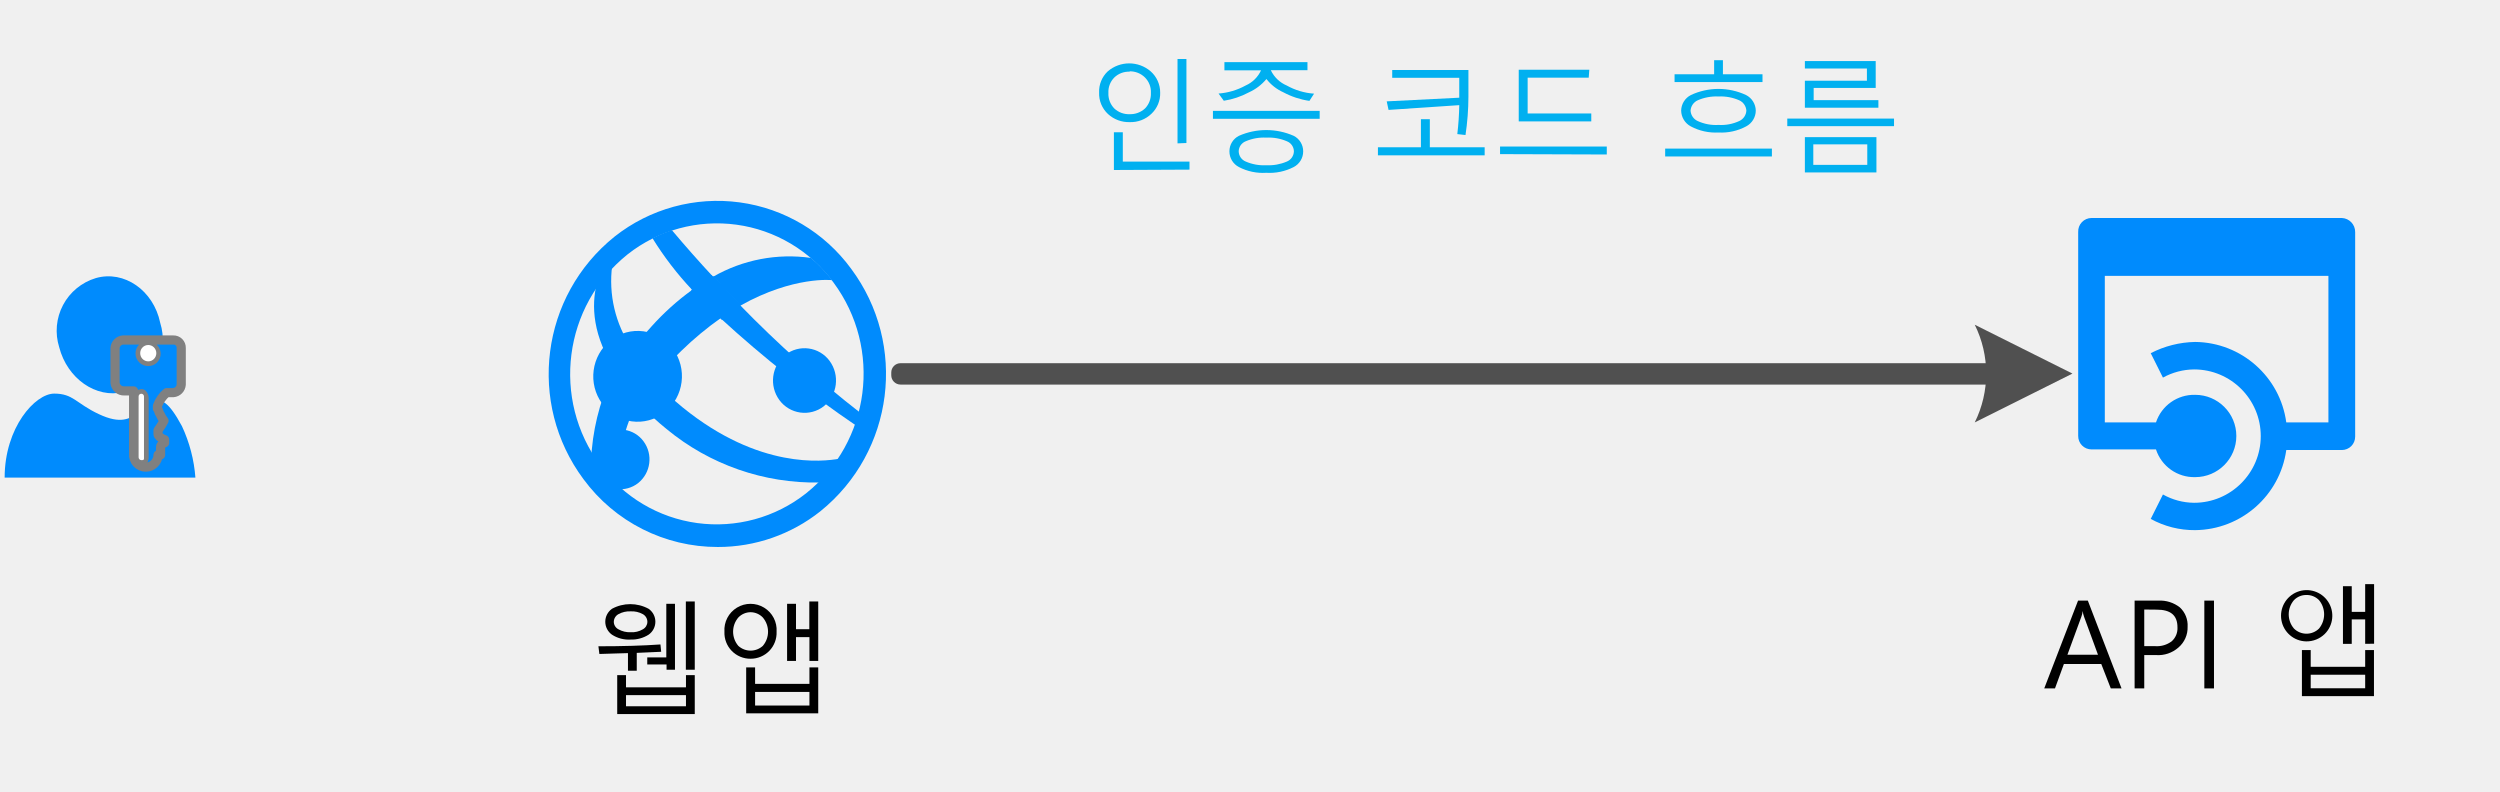
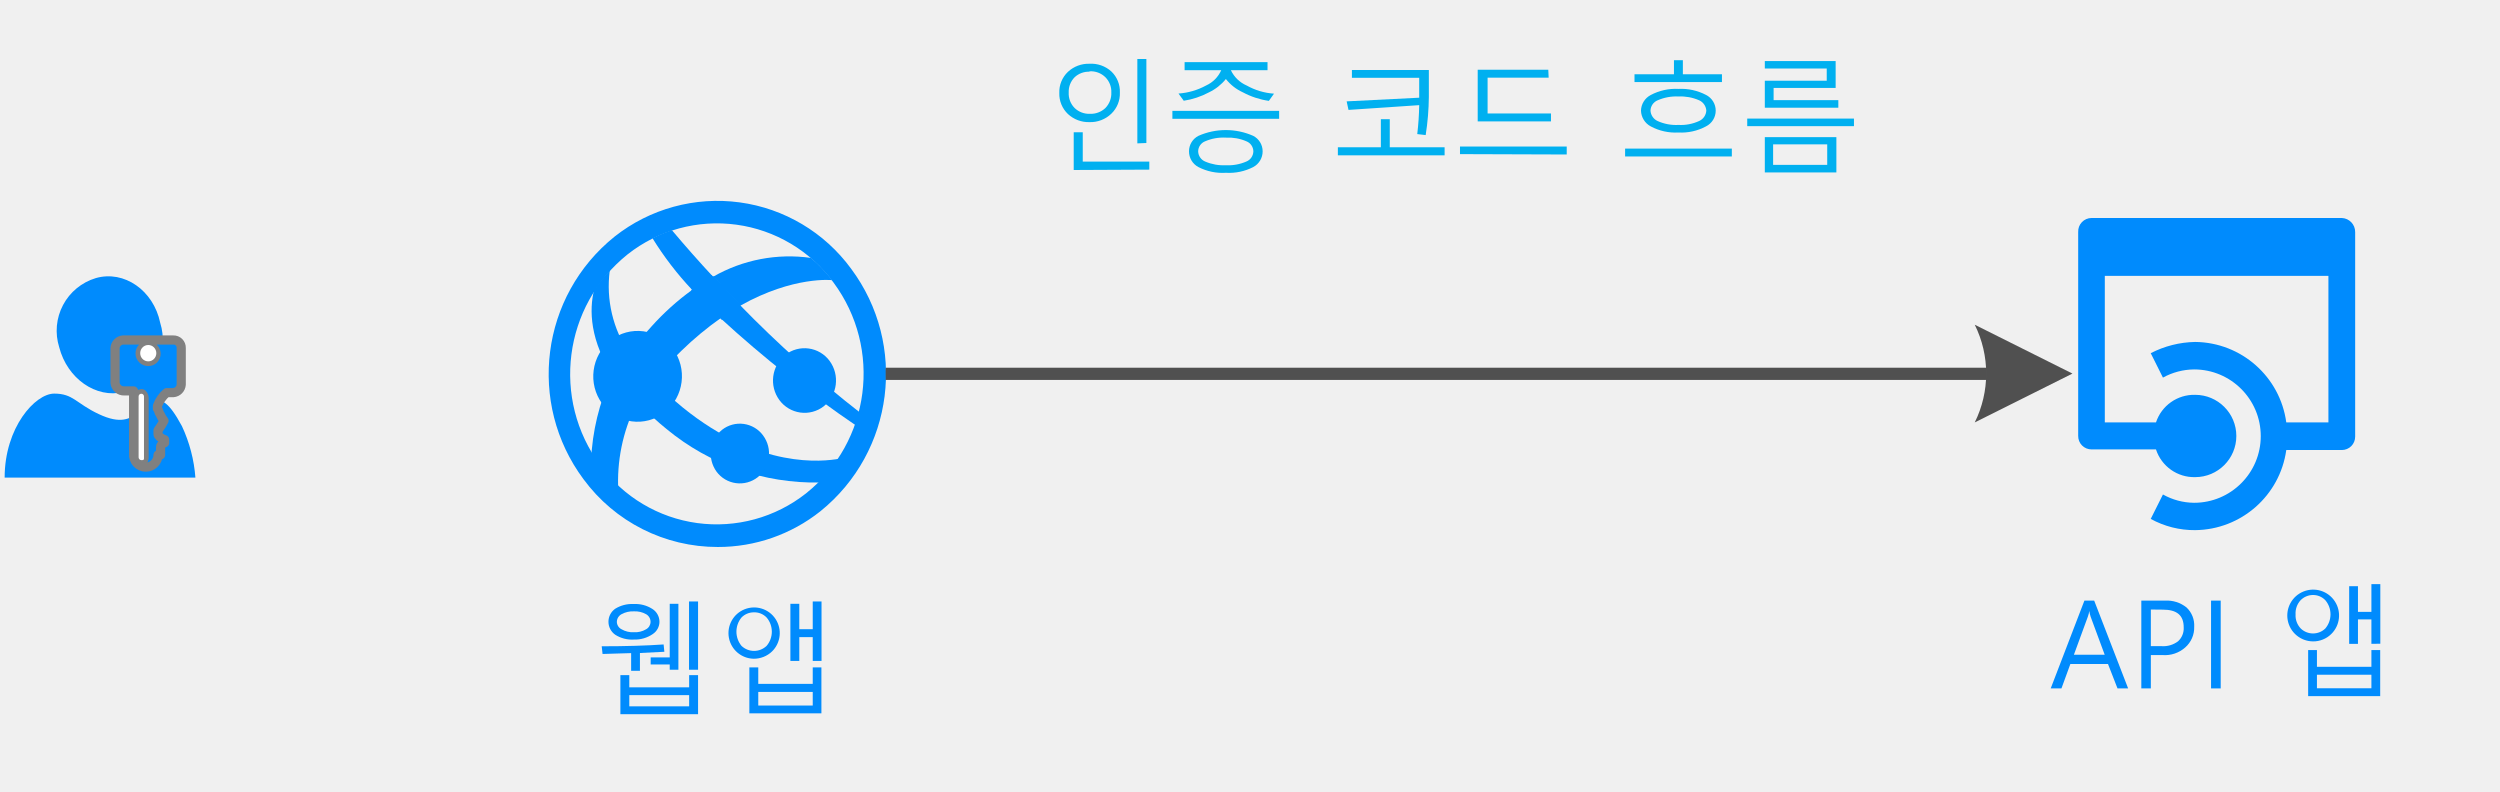
- <svg xmlns="http://www.w3.org/2000/svg" width="204.71" height="64.78" viewBox="0 0 204.71 64.78">
-   <path d="M191.76,17.85h-20.5A1.1,1.1,0,0,0,170.17,19V35.7a1.09,1.09,0,0,0,1.09,1.1h5.28a3.29,3.29,0,0,0,3.21,2.27,3.37,3.37,0,0,0,0-6.74,3.29,3.29,0,0,0-3.21,2.26h-4.19v-12h18.31v12h-3.45A7.61,7.61,0,0,0,179.75,28a8.25,8.25,0,0,0-3.64.92l1,2a5.39,5.39,0,0,1,2.55-.67,5.46,5.46,0,0,1,0,10.92,5.28,5.28,0,0,1-2.55-.68l-1,2a7.4,7.4,0,0,0,3.64.92,7.61,7.61,0,0,0,7.46-6.56h4.55a1.09,1.09,0,0,0,1.09-1.1V19A1.14,1.14,0,0,0,191.76,17.85Z" fill="#008bfd" fill-rule="evenodd" />
-   <path d="M161.7,26.59l8,4-8,4a9,9,0,0,0,0-8" fill="#505050" fill-rule="evenodd" />
-   <path d="M7.85,22.77a4.5,4.5,0,0,0-3,5.67c.66,2.55,3,4.21,5.27,3.66a4.49,4.49,0,0,0,3-5.66C12.57,23.77,10.16,22.11,7.85,22.77Z" fill="#008bfd" fill-rule="evenodd" />
-   <path d="M12.79,32.79c-.44,0-.88.77-1.54,1.11s-1.32.88-3.18,0S6,32.23,4.44,32.23.38,35,.38,39.11H16a12.05,12.05,0,0,0-1.1-4.21C13.77,32.79,13.23,32.79,12.79,32.79Z" fill="#008bfd" fill-rule="evenodd" />
-   <path d="M14.19,27.84H10.07a.71.71,0,0,0-.65.66v2.85a.73.73,0,0,0,.76.66h.76v5.15a1,1,0,0,0,1,1.09,1,1,0,0,0,1-1h.21v-.66c0-.22.33-.33.33-.33V36c-.33-.11-.54-.33-.54-.44v-.32L13.1,35a3.53,3.53,0,0,0,.33-.55,2.4,2.4,0,0,1-.33-.55c-.1-.11-.1-.33-.21-.44v-.22a2.52,2.52,0,0,1,.76-1.09h.54a.71.71,0,0,0,.65-.66v-3A.63.63,0,0,0,14.19,27.84ZM11.8,37.38c0,.22,0,.33-.21.33s-.22-.22-.22-.33V32.56c0-.22.11-.33.22-.33s.21.22.21.33Zm.33-7.78a.66.66,0,0,1,0-1.32.71.71,0,0,1,.65.66A.63.63,0,0,1,12.13,29.6Z" fill="#008bfd" stroke="gray" stroke-linecap="round" stroke-linejoin="round" stroke-width="0.75" fill-rule="evenodd" />
-   <path d="M11.57,37.68a.24.24,0,0,1-.22-.22v-5a.22.22,0,1,1,.44,0v5.1C11.79,37.68,11.68,37.68,11.57,37.68Z" fill="#fff" fill-rule="evenodd" />
-   <ellipse cx="12.14" cy="28.92" rx="0.66" ry="0.67" fill="#fff" />
-   <rect x="72.98" y="29.74" width="91.04" height="1.75" rx="0.76" ry="0.76" fill="#505050" />
-   <path d="M66,40.4a11.81,11.81,0,0,1-16.84-2.29,12.56,12.56,0,0,1,2.24-17.29,11.82,11.82,0,0,1,16.84,2.3A12.54,12.54,0,0,1,66,40.4ZM69.69,22a13.57,13.57,0,0,0-19.36-2.63,14.43,14.43,0,0,0-2.55,19.87,13.62,13.62,0,0,0,11,5.55,13.45,13.45,0,0,0,8.39-2.92A14.44,14.44,0,0,0,69.69,22Z" fill="#008bfd" fill-rule="evenodd" />
-   <path d="M52.06,33.18a17,17,0,0,1-2-2.35,18.28,18.28,0,0,0-1.66,6.88c.11.16.11.29.23.44a12.55,12.55,0,0,0,2,2.05A14.13,14.13,0,0,1,52.06,33.18Z" fill="#008bfd" fill-rule="evenodd" />
-   <path d="M56.67,23.74a21,21,0,0,0-3.33,3,15.71,15.71,0,0,0-1.61,2.05,15.42,15.42,0,0,0,1.9,2.46,16.32,16.32,0,0,1,2.2-2.56A26.47,26.47,0,0,1,59,26.06C58.16,25.3,57.38,24.53,56.67,23.74Z" fill="#008bfd" fill-rule="evenodd" />
-   <path d="M68.14,22.94a12,12,0,0,0-1.73-1.82,12.53,12.53,0,0,0-8,1.53c.76.84,1.51,1.63,2.24,2.36C65,22.58,68.14,22.94,68.14,22.94Z" fill="#008bfd" fill-rule="evenodd" />
-   <path d="M50.54,30.58a19.82,19.82,0,0,1,1.19-2.06,9.84,9.84,0,0,1-1.6-6.79,13.09,13.09,0,0,0-1.29,1.6C48.46,24.94,48.44,27.5,50.54,30.58Z" fill="#008bfd" fill-rule="evenodd" />
-   <path d="M55.9,33.36a21.6,21.6,0,0,1-2.27-2.14,14.25,14.25,0,0,0-1.14,2,23.54,23.54,0,0,0,2.09,1.91,19.12,19.12,0,0,0,12.56,4.38,9,9,0,0,0,1.54-1.94C67.45,37.78,62.19,38.47,55.9,33.36Z" fill="#008bfd" fill-rule="evenodd" />
-   <path d="M50.54,30.82a15.72,15.72,0,0,0,2,2.35,15.36,15.36,0,0,1,1.14-2,15.42,15.42,0,0,1-1.9-2.46A15.58,15.58,0,0,0,50.54,30.82Z" fill="#008bfd" fill-rule="evenodd" />
-   <path d="M59,26.06a97,97,0,0,0,11.15,8.82,9.82,9.82,0,0,0,.33-1.05A95.51,95.51,0,0,1,60.61,25Q59.82,25.46,59,26.06Z" fill="#008bfd" fill-rule="evenodd" />
-   <path d="M58.38,22.65q-1.65-1.77-3.36-3.8a10.05,10.05,0,0,0-1.59.66,26.3,26.3,0,0,0,3.24,4.22A17.22,17.22,0,0,1,58.38,22.65Z" fill="#008bfd" fill-rule="evenodd" />
-   <path d="M58.45,22.61a18.74,18.74,0,0,0-1.87,1.19c.72.78,1.45,1.59,2.25,2.35.57-.4,1.34-.88,1.87-1.18C60,24.24,59.21,23.45,58.45,22.61Z" fill="#008bfd" fill-rule="evenodd" />
-   <path d="M58.25,22.51a16.24,16.24,0,0,0-1.67,1.12c.72.79,1.74,1.81,2.54,2.57.57-.4,1.05-.8,1.58-1.11C60,24.37,59,23.34,58.25,22.51Z" fill="#008bfd" fill-rule="evenodd" />
-   <path d="M64.3,29.06a2.7,2.7,0,0,0-.48,3.7,2.56,2.56,0,0,0,3.63.51,2.72,2.72,0,0,0,.48-3.72A2.55,2.55,0,0,0,64.3,29.06Z" fill="#008bfd" fill-rule="evenodd" />
-   <path d="M49.34,35.67a2.52,2.52,0,0,0-.45,3.44,2.37,2.37,0,0,0,3.36.45,2.49,2.49,0,0,0,.44-3.43A2.36,2.36,0,0,0,49.34,35.67Z" fill="#008bfd" fill-rule="evenodd" />
-   <path d="M50,27.86a3.79,3.79,0,0,0-.68,5.21,3.58,3.58,0,0,0,5.1.7,3.8,3.8,0,0,0,.67-5.23A3.59,3.59,0,0,0,50,27.86Z" fill="#008bfd" fill-rule="evenodd" />
-   <rect x="65.1" y="0.38" width="114.21" height="20" fill="none" />
-   <path d="M51.42,54.92V53.48c-.5,0-1.27.05-2.34.07L49,52.92c2,0,3.66-.05,5.08-.15l.06.6-2,.09v1.46Zm.22-2.55a2.53,2.53,0,0,1-1.53-.4,1.3,1.3,0,0,1,0-2.12,3.14,3.14,0,0,1,3,0,1.29,1.29,0,0,1,0,2.12A2.59,2.59,0,0,1,51.64,52.37Zm0-2.31a1.88,1.88,0,0,0-1,.23.73.73,0,0,0-.38.63.7.7,0,0,0,.38.61,1.87,1.87,0,0,0,1,.24,1.75,1.75,0,0,0,1-.24.7.7,0,0,0,.37-.61.72.72,0,0,0-.37-.63A1.84,1.84,0,0,0,51.64,50.06Zm-1.1,8.41V55.28h.72v1h4.91v-1h.72v3.19Zm5.63-1.55H51.26v.91h4.91Zm-1.59-2.08v-.43H53v-.58h1.56V49.44h.71v5.4Zm1.58,0V49.25h.73v5.59Z" />
-   <path d="M61.46,53.94a2.12,2.12,0,0,1-2.14-2.21,2.14,2.14,0,1,1,4.27,0,2.12,2.12,0,0,1-2.13,2.21Zm0-3.81a1.4,1.4,0,0,0-1,.43,1.79,1.79,0,0,0,0,2.33,1.49,1.49,0,0,0,2,0,1.79,1.79,0,0,0,0-2.33A1.4,1.4,0,0,0,61.46,50.13Zm-.36,8.28V54.65h.73V56h4.45V54.65H67v3.76Zm5.18-1.75H61.83v1.11h4.45Zm0-2.54V52.17H65.18v1.95h-.73V49.44h.73v2.08h1.09V49.25H67v4.87Z" />
-   <path d="M173.72,56.37h-.88l-.78-2H169l-.73,2h-.88l2.77-7.19h.8Zm-1.93-2.76-1.14-3.11a1.92,1.92,0,0,1-.11-.47h0a1.91,1.91,0,0,1-.11.47l-1.14,3.11Z" />
-   <path d="M175.58,53.64v2.73h-.79V49.18h1.94a2.63,2.63,0,0,1,1.77.56,2,2,0,0,1,.63,1.58,2.14,2.14,0,0,1-.75,1.7,2.5,2.5,0,0,1-1.84.62Zm0-3.73v3h.9a2,2,0,0,0,1.35-.4,1.42,1.42,0,0,0,.47-1.14c0-1-.57-1.45-1.71-1.45Z" />
-   <path d="M181.29,56.37h-.79V49.18h.79Z" />
-   <path d="M188.84,52.52a2.1,2.1,0,1,1,1.51-.6A2.13,2.13,0,0,1,188.84,52.52Zm0-3.8a1.39,1.39,0,0,0-1,.42,1.79,1.79,0,0,0,0,2.33,1.46,1.46,0,0,0,2.05,0,1.83,1.83,0,0,0,0-2.33A1.41,1.41,0,0,0,188.84,48.72ZM188.49,57V53.23h.72V54.6h4.46V53.23h.72V57Zm5.18-1.75h-4.46v1.11h4.46Zm0-2.53v-2h-1.1v2h-.72V48h.72V50.1h1.1V47.83h.73v4.88Z" />
-   <path d="M92.5,10a2.51,2.51,0,0,1-1.77-.66A2.28,2.28,0,0,1,90,7.58a2.26,2.26,0,0,1,.7-1.73,2.69,2.69,0,0,1,3.53,0A2.3,2.3,0,0,1,95,7.58a2.28,2.28,0,0,1-.71,1.73A2.44,2.44,0,0,1,92.5,10Zm0-4.13a1.7,1.7,0,0,0-1.26.48,1.67,1.67,0,0,0-.48,1.26,1.71,1.71,0,0,0,.48,1.27,1.74,1.74,0,0,0,1.26.47,1.77,1.77,0,0,0,1.26-.47,1.71,1.71,0,0,0,.48-1.27,1.67,1.67,0,0,0-.48-1.26A1.74,1.74,0,0,0,92.5,5.84Zm-1.29,8.05V10.83h.73v2.4H97.4v.66Zm5.21-2.18V4.83h.73v6.88Z" fill="#00b0f0" />
-   <path d="M99.32,9.73V9.08h8.74v.65Zm7.9-1.47a6.43,6.43,0,0,1-2.13-.7,3.67,3.67,0,0,1-1.39-1.09,4,4,0,0,1-1.43,1.09,6.42,6.42,0,0,1-2.06.69l-.43-.59A5.45,5.45,0,0,0,102,7a2.5,2.5,0,0,0,1.26-1.24h-3V5.09h6.8v.66h-3A2.53,2.53,0,0,0,105.36,7a5.35,5.35,0,0,0,2.24.67Zm-3.53,5.89a4.27,4.27,0,0,1-2.24-.47,1.44,1.44,0,0,1-.78-1.29,1.42,1.42,0,0,1,.78-1.27,5.57,5.57,0,0,1,4.48,0,1.42,1.42,0,0,1,.78,1.27,1.44,1.44,0,0,1-.78,1.29A4.32,4.32,0,0,1,103.69,14.15Zm0-2.88a3.73,3.73,0,0,0-1.69.3.9.9,0,0,0-.57.82.92.92,0,0,0,.58.84,3.71,3.71,0,0,0,1.68.3,3.77,3.77,0,0,0,1.68-.3.93.93,0,0,0,.58-.84.9.9,0,0,0-.57-.82A3.76,3.76,0,0,0,103.69,11.27Z" fill="#00b0f0" />
-   <path d="M112.83,12.72v-.66h3.52V9.76h.73v2.3h4.49v.66Zm7.2-1.66-.7-.08a23,23,0,0,0,.16-2.37L113.7,9l-.15-.7,5.94-.3V6.37H114V5.73h6.24v2.2A21.22,21.22,0,0,1,120,11.06Z" fill="#00b0f0" />
-   <path d="M122.83,12.62V12h8.74v.65Zm7.26-6.26h-5V9.29h5.21v.65h-5.94V5.71h5.78Z" fill="#00b0f0" />
-   <path d="M136.35,12.81v-.64h8.74v.64Zm.77-6.09V6.08h3.24V4.93h.72V6.08h3.24v.64Zm3.6,4.13a4.32,4.32,0,0,1-2.27-.5,1.49,1.49,0,0,1-.79-1.29,1.46,1.46,0,0,1,.8-1.28,5.34,5.34,0,0,1,4.51,0,1.46,1.46,0,0,1,.8,1.28,1.47,1.47,0,0,1-.79,1.29A4.28,4.28,0,0,1,140.72,10.85Zm0-2.95a3.82,3.82,0,0,0-1.7.31,1,1,0,0,0-.59.85,1,1,0,0,0,.58.85,3.59,3.59,0,0,0,1.71.32,3.54,3.54,0,0,0,1.7-.32,1,1,0,0,0,.58-.85,1,1,0,0,0-.59-.85A3.77,3.77,0,0,0,140.72,7.9Z" fill="#00b0f0" />
-   <path d="M146.35,10.33V9.71h8.74v.62Zm1.44,3.79V11.23h5.86v2.89Zm0-5.3V6.61h5.08v-1h-5.08V5h5.8V7.2h-5.08v1h5.3v.62Zm5.11,3h-4.42V13.5h4.42Z" fill="#00b0f0" />
+ <svg xmlns="http://www.w3.org/2000/svg" id="svg198" viewBox="0 0 204.71 64.78">
+   <defs>
+     <style>
+       .cls-1, .cls-6 {
+         fill: #008bfd;
+       }
+ 
+       .cls-2 {
+         isolation: isolate;
+       }
+ 
+       .cls-3, .cls-8 {
+         fill: none;
+       }
+ 
+       .cls-4 {
+         fill: #00b0f0;
+       }
+ 
+       .cls-5 {
+         fill: #505050;
+       }
+ 
+       .cls-6 {
+         stroke: gray;
+         stroke-linecap: round;
+         stroke-linejoin: round;
+         stroke-width: 0.75px;
+       }
+ 
+       .cls-7 {
+         fill: #fff;
+       }
+ 
+       .cls-8 {
+         stroke: #505050;
+         stroke-miterlimit: 10;
+       }
+     </style>
+   </defs>
+   <g id="group1113-2">
+     <g id="shape1114-3">
+       <path id="path21" class="cls-1" d="M66,40.4a11.81,11.81,0,0,1-16.84-2.29,12.56,12.56,0,0,1,2.24-17.29,11.82,11.82,0,0,1,16.84,2.3A12.54,12.54,0,0,1,66,40.4ZM69.69,22a13.57,13.57,0,0,0-19.36-2.63,14.43,14.43,0,0,0-2.55,19.87,13.62,13.62,0,0,0,11,5.55,13.45,13.45,0,0,0,8.39-2.92A14.44,14.44,0,0,0,69.69,22Z" />
+     </g>
+   </g>
+   <g id="group1115-5">
+     <g id="group1116-6">
+       <g id="group1117-7">
+         <g id="shape1118-8">
+           <path id="path33" class="cls-1" d="M52.06,33.18a17,17,0,0,1-2-2.35,18.28,18.28,0,0,0-1.66,6.88c.11.16.11.29.23.44a12.55,12.55,0,0,0,2,2.05A14.13,14.13,0,0,1,52.06,33.18Z" />
+         </g>
+       </g>
+       <g id="shape1119-10">
+         <path id="path39" class="cls-1" d="M56.67,23.74a21,21,0,0,0-3.33,3,15.71,15.71,0,0,0-1.61,2.05,15.42,15.42,0,0,0,1.9,2.46,16.32,16.32,0,0,1,2.2-2.56A26.47,26.47,0,0,1,59,26.06C58.16,25.3,57.38,24.53,56.67,23.74Z" />
+       </g>
+       <g id="group1120-12">
+         <g id="shape1121-13">
+           <path id="path46" class="cls-1" d="M68.14,22.94a12,12,0,0,0-1.73-1.82,12.53,12.53,0,0,0-8,1.53c.76.84,1.51,1.63,2.24,2.36C65,22.58,68.14,22.94,68.14,22.94Z" />
+         </g>
+       </g>
+       <g id="group1122-15">
+         <g id="shape1123-16">
+           <path id="path54" class="cls-1" d="M50.34,31a19.82,19.82,0,0,1,1.19-2.06,9.84,9.84,0,0,1-1.6-6.79,13.09,13.09,0,0,0-1.29,1.6C48.26,25.33,48.24,27.89,50.34,31Z" />
+         </g>
+       </g>
+       <g id="group1124-18">
+         <g id="shape1125-19">
+           <path id="path62" class="cls-1" d="M55.9,33.36a21.6,21.6,0,0,1-2.27-2.14,14.25,14.25,0,0,0-1.14,2,23.54,23.54,0,0,0,2.09,1.91,19.12,19.12,0,0,0,12.56,4.38,9,9,0,0,0,1.54-1.94C67.45,37.78,62.19,38.47,55.9,33.36Z" />
+         </g>
+       </g>
+       <g id="group1126-21">
+         <g id="shape1127-22">
+           <path id="path70" class="cls-1" d="M50.54,30.82a15.72,15.72,0,0,0,2,2.35,15.36,15.36,0,0,1,1.14-2,15.42,15.42,0,0,1-1.9-2.46A15.58,15.58,0,0,0,50.54,30.82Z" />
+         </g>
+       </g>
+       <g id="group1128-24">
+         <g id="shape1129-25">
+           <path id="path78" class="cls-1" d="M59,26.06a97,97,0,0,0,11.15,8.82,9.82,9.82,0,0,0,.33-1.05A95.51,95.51,0,0,1,60.61,25Q59.82,25.46,59,26.06Z" />
+         </g>
+       </g>
+       <g id="group1130-27">
+         <g id="shape1131-28">
+           <path id="path86" class="cls-1" d="M58.38,22.65q-1.65-1.77-3.36-3.8a10.05,10.05,0,0,0-1.59.66,26.3,26.3,0,0,0,3.24,4.22A17.22,17.22,0,0,1,58.38,22.65Z" />
+         </g>
+       </g>
+       <g id="shape1132-30">
+         <path id="path92" class="cls-1" d="M58.45,22.61a18.74,18.74,0,0,0-1.87,1.19c.72.78,1.45,1.59,2.25,2.35.57-.4,1.34-.88,1.87-1.18C60,24.24,59.21,23.45,58.45,22.61Z" />
+       </g>
+       <g id="shape1133-32">
+         <path id="path97" class="cls-1" d="M58.25,22.51a16.24,16.24,0,0,0-1.67,1.12c.72.79,1.74,1.81,2.54,2.57.57-.4,1.05-.8,1.58-1.11C60,24.37,59,23.34,58.25,22.51Z" />
+       </g>
+     </g>
+     <g id="group1134-34">
+       <g id="shape1135-35">
+         <path id="path105" class="cls-1" d="M64.3,29.06a2.7,2.7,0,0,0-.48,3.7,2.56,2.56,0,0,0,3.63.51,2.72,2.72,0,0,0,.48-3.72A2.55,2.55,0,0,0,64.3,29.06Z" />
+       </g>
+     </g>
+     <g id="group1136-37">
+       <g id="shape1137-38">
+         <path id="path113" class="cls-1" d="M59.13,35.19a2.52,2.52,0,0,0-.45,3.44,2.37,2.37,0,0,0,3.36.45,2.49,2.49,0,0,0,.44-3.43A2.36,2.36,0,0,0,59.13,35.19Z" />
+       </g>
+     </g>
+     <g id="group1138-40">
+       <g id="shape1139-41">
+         <path id="path121" class="cls-1" d="M50,27.86a3.79,3.79,0,0,0-.68,5.21,3.58,3.58,0,0,0,5.1.7,3.8,3.8,0,0,0,.67-5.23A3.59,3.59,0,0,0,50,27.86Z" />
+       </g>
+     </g>
+   </g>
+   <g id="shape1112-43">
+     <g id="text126" class="cls-2">
+       <path class="cls-1" d="M51.68,54.93V53.48c-.49,0-1.27.05-2.34.07l-.07-.63c1.95,0,3.65-.05,5.07-.15l.06.6-2,.1v1.46Zm.22-2.56a2.55,2.55,0,0,1-1.53-.4,1.3,1.3,0,0,1,0-2.12,2.61,2.61,0,0,1,1.52-.39,2.58,2.58,0,0,1,1.51.39A1.25,1.25,0,0,1,54,50.92a1.22,1.22,0,0,1-.55,1A2.57,2.57,0,0,1,51.9,52.37Zm0-2.31a1.91,1.91,0,0,0-1,.23.72.72,0,0,0-.39.63.69.69,0,0,0,.39.61,1.81,1.81,0,0,0,1,.24,1.75,1.75,0,0,0,1-.24.7.7,0,0,0,.37-.61.72.72,0,0,0-.37-.63A1.84,1.84,0,0,0,51.9,50.06Zm-1.1,8.42v-3.2h.73v1h4.9v-1h.73v3.2Zm5.63-1.56h-4.9v.92h4.9Zm-1.59-2.08v-.43H53.28v-.58h1.56V49.44h.71v5.4Zm1.58,0V49.25h.74v5.59Z" />
+       <path class="cls-1" d="M61.72,53.94a2.1,2.1,0,1,1,1.5-.6A2.14,2.14,0,0,1,61.72,53.94Zm0-3.8a1.41,1.41,0,0,0-1,.42,1.83,1.83,0,0,0,0,2.33,1.49,1.49,0,0,0,2.05,0,1.79,1.79,0,0,0,0-2.33A1.39,1.39,0,0,0,61.72,50.14Zm-.36,8.27V54.65h.73V56h4.46V54.65h.71v3.76Zm5.19-1.75H62.09v1.11h4.46Zm0-2.54V52.17h-1.1v1.95h-.73V49.44h.73v2.08h1.1V49.25h.72v4.87Z" />
+     </g>
+   </g>
+   <rect id="rect134" class="cls-3" x="65.1" y="0.37" width="114.21" height="20" />
+   <g id="text136" class="cls-2">
+     <path class="cls-4" d="M89.21,10a2.48,2.48,0,0,1-1.76-.66,2.28,2.28,0,0,1-.71-1.73,2.27,2.27,0,0,1,.71-1.73,2.48,2.48,0,0,1,1.76-.66A2.45,2.45,0,0,1,91,5.85a2.26,2.26,0,0,1,.7,1.73A2.28,2.28,0,0,1,91,9.31,2.46,2.46,0,0,1,89.21,10Zm0-4.13A1.7,1.7,0,0,0,88,6.32a1.68,1.68,0,0,0-.49,1.26A1.68,1.68,0,0,0,88,8.85a1.71,1.71,0,0,0,1.25.47,1.74,1.74,0,0,0,1.26-.47A1.72,1.72,0,0,0,91,7.58a1.68,1.68,0,0,0-.49-1.26A1.7,1.7,0,0,0,89.21,5.84Zm-1.29,8.05V10.83h.74v2.4h5.45v.66Zm5.21-2.18V4.83h.74v6.88Z" />
+     <path class="cls-4" d="M96,9.73V9.08h8.74v.65Zm7.9-1.47a6.43,6.43,0,0,1-2.13-.7,3.75,3.75,0,0,1-1.39-1.09A4,4,0,0,1,99,7.56a6.48,6.48,0,0,1-2.07.69l-.43-.59A5.5,5.5,0,0,0,98.76,7,2.47,2.47,0,0,0,100,5.75H97V5.09h6.79v.66h-3A2.55,2.55,0,0,0,102.08,7a5.31,5.31,0,0,0,2.24.67Zm-3.53,5.89a4.32,4.32,0,0,1-2.24-.47,1.45,1.45,0,0,1-.77-1.29,1.42,1.42,0,0,1,.78-1.27,5.55,5.55,0,0,1,4.47,0,1.42,1.42,0,0,1,.78,1.27,1.45,1.45,0,0,1-.77,1.29A4.33,4.33,0,0,1,100.4,14.15Zm0-2.88a3.76,3.76,0,0,0-1.69.3.9.9,0,0,0-.57.82.93.93,0,0,0,.58.84,3.77,3.77,0,0,0,1.68.3,3.71,3.71,0,0,0,1.68-.3.92.92,0,0,0,.58-.84.9.9,0,0,0-.57-.82A3.73,3.73,0,0,0,100.4,11.27Z" />
+     <path class="cls-4" d="M109.55,12.72v-.66h3.52V9.76h.73v2.3h4.49v.66Zm7.19-1.66-.69-.08a23,23,0,0,0,.16-2.37L110.42,9l-.15-.7,5.94-.3V6.37h-5.51V5.73H117v2.2A21.22,21.22,0,0,1,116.74,11.06Z" />
+     <path class="cls-4" d="M119.55,12.62V12h8.74v.65Zm7.26-6.26h-5V9.29H127v.65H121V5.71h5.78Z" />
+     <path class="cls-4" d="M133.07,12.81v-.64h8.74v.64Zm.77-6.09V6.08h3.23V4.93h.73V6.08H141v.64Zm3.6,4.13a4.29,4.29,0,0,1-2.27-.5,1.51,1.51,0,0,1-.8-1.29,1.48,1.48,0,0,1,.8-1.28,4.32,4.32,0,0,1,2.27-.5,4.37,4.37,0,0,1,2.25.49,1.44,1.44,0,0,1,0,2.58A4.24,4.24,0,0,1,137.44,10.85Zm0-2.95a3.82,3.82,0,0,0-1.7.31.94.94,0,0,0-.59.85,1,1,0,0,0,.58.85,3.68,3.68,0,0,0,1.71.32,3.59,3.59,0,0,0,1.69-.32,1,1,0,0,0,.59-.85,1,1,0,0,0-.59-.85A3.8,3.8,0,0,0,137.44,7.9Z" />
+     <path class="cls-4" d="M143.07,10.33V9.71h8.74v.62Zm1.44,3.79V11.23h5.86v2.89Zm0-5.3V6.61h5.07v-1h-5.07V5h5.8V7.2h-5.08v1h5.3v.62Zm5.11,3h-4.43V13.5h4.43Z" />
+   </g>
+   <path id="path143" class="cls-1" d="M191.76,17.85h-20.5A1.1,1.1,0,0,0,170.17,19V35.7a1.09,1.09,0,0,0,1.09,1.1h5.28a3.29,3.29,0,0,0,3.21,2.27,3.37,3.37,0,0,0,0-6.74,3.29,3.29,0,0,0-3.21,2.26h-4.19v-12h18.31v12h-3.45A7.61,7.61,0,0,0,179.75,28a8.25,8.25,0,0,0-3.64.92l1,2a5.39,5.39,0,0,1,2.55-.67,5.46,5.46,0,0,1,0,10.92,5.28,5.28,0,0,1-2.55-.68l-1,2a7.4,7.4,0,0,0,3.64.92,7.61,7.61,0,0,0,7.46-6.56h4.55a1.09,1.09,0,0,0,1.09-1.1V19A1.14,1.14,0,0,0,191.76,17.85Z" />
+   <g id="text145" class="cls-2">
+     <path class="cls-1" d="M174.26,56.37h-.87l-.78-2h-3.08l-.73,2h-.88l2.76-7.19h.8Zm-1.92-2.76-1.15-3.11a2.53,2.53,0,0,1-.11-.47h0a2.35,2.35,0,0,1-.12.47l-1.14,3.11Z" />
+     <path class="cls-1" d="M176.12,53.64v2.73h-.78V49.18h1.94a2.58,2.58,0,0,1,1.76.56,2,2,0,0,1,.63,1.58,2.16,2.16,0,0,1-.74,1.7,2.51,2.51,0,0,1-1.85.62Zm0-3.73v3H177a2,2,0,0,0,1.35-.4,1.43,1.43,0,0,0,.46-1.14c0-1-.57-1.45-1.71-1.45Z" />
+     <path class="cls-1" d="M181.84,56.37h-.79V49.18h.79Z" />
+     <path class="cls-1" d="M189.39,52.52a2.12,2.12,0,1,1,1.5-.6A2.1,2.1,0,0,1,189.39,52.52Zm0-3.8a1.43,1.43,0,0,0-1,.42,1.58,1.58,0,0,0-.42,1.17,1.54,1.54,0,0,0,.43,1.16,1.45,1.45,0,0,0,2,0,1.79,1.79,0,0,0,0-2.33A1.39,1.39,0,0,0,189.39,48.72ZM189,57V53.23h.72V54.6h4.46V53.23h.72V57Zm5.18-1.75h-4.46v1.11h4.46Zm0-2.53v-2h-1.1v2h-.72V48h.72V50.1h1.1V47.83h.73v4.88Z" />
+   </g>
+   <g id="shape1142-51">
+     <g id="use7">
+       <g id="lend5">
+         <path id="path4" class="cls-5" d="M161.7,26.59l8,4-8,4a9,9,0,0,0,0-8" />
+       </g>
+     </g>
+   </g>
+   <g id="group1143-57">
+     <g id="group1144-58">
+       <g id="group1145-59">
+         <g id="group1146-60">
+           <g id="shape1147-61">
+             <path id="path163" class="cls-1" d="M7.85,22.77a4.5,4.5,0,0,0-3,5.67c.66,2.55,3,4.21,5.27,3.66a4.49,4.49,0,0,0,3-5.66C12.57,23.77,10.16,22.11,7.85,22.77Z" />
+           </g>
+         </g>
+         <g id="group1148-63">
+           <g id="shape1149-64">
+             <path id="path171" class="cls-1" d="M12.79,32.79c-.44,0-.88.77-1.54,1.11s-1.32.88-3.18,0S6,32.23,4.44,32.23.38,35,.38,39.11H16a12.05,12.05,0,0,0-1.1-4.21C13.77,32.79,13.23,32.79,12.79,32.79Z" />
+           </g>
+         </g>
+       </g>
+     </g>
+     <g id="group1150-66">
+       <g id="shape1151-67">
+         <path id="path181" class="cls-6" d="M14.19,27.84H10.07a.71.71,0,0,0-.65.66v2.85a.73.73,0,0,0,.76.66h.76v5.15a1,1,0,0,0,1,1.09,1,1,0,0,0,1-1h.21v-.66c0-.22.33-.33.33-.33V36c-.33-.11-.54-.33-.54-.44v-.32L13.1,35a3.53,3.53,0,0,0,.33-.55,2.4,2.4,0,0,1-.33-.55c-.1-.11-.1-.33-.21-.44v-.22a2.52,2.52,0,0,1,.76-1.09h.54a.71.71,0,0,0,.65-.66v-3A.63.63,0,0,0,14.19,27.84ZM11.8,37.38c0,.22,0,.33-.21.33s-.22-.22-.22-.33V32.56c0-.22.11-.33.22-.33s.21.22.21.33Zm.33-7.78a.66.66,0,0,1,0-1.32.71.71,0,0,1,.65.66A.63.63,0,0,1,12.13,29.6Z" />
+       </g>
+       <g id="shape1152-69">
+         <path id="path186" class="cls-7" d="M11.57,37.68a.24.24,0,0,1-.22-.22v-5a.22.22,0,1,1,.44,0v5.1C11.79,37.68,11.68,37.68,11.57,37.68Z" />
+       </g>
+       <g id="shape1153-71">
+         <ellipse id="ellipse191" class="cls-7" cx="12.14" cy="28.92" rx="0.66" ry="0.67" />
+       </g>
+     </g>
+   </g>
+   <line class="cls-8" x1="162.7" y1="30.61" x2="72.52" y2="30.61" />
</svg>
